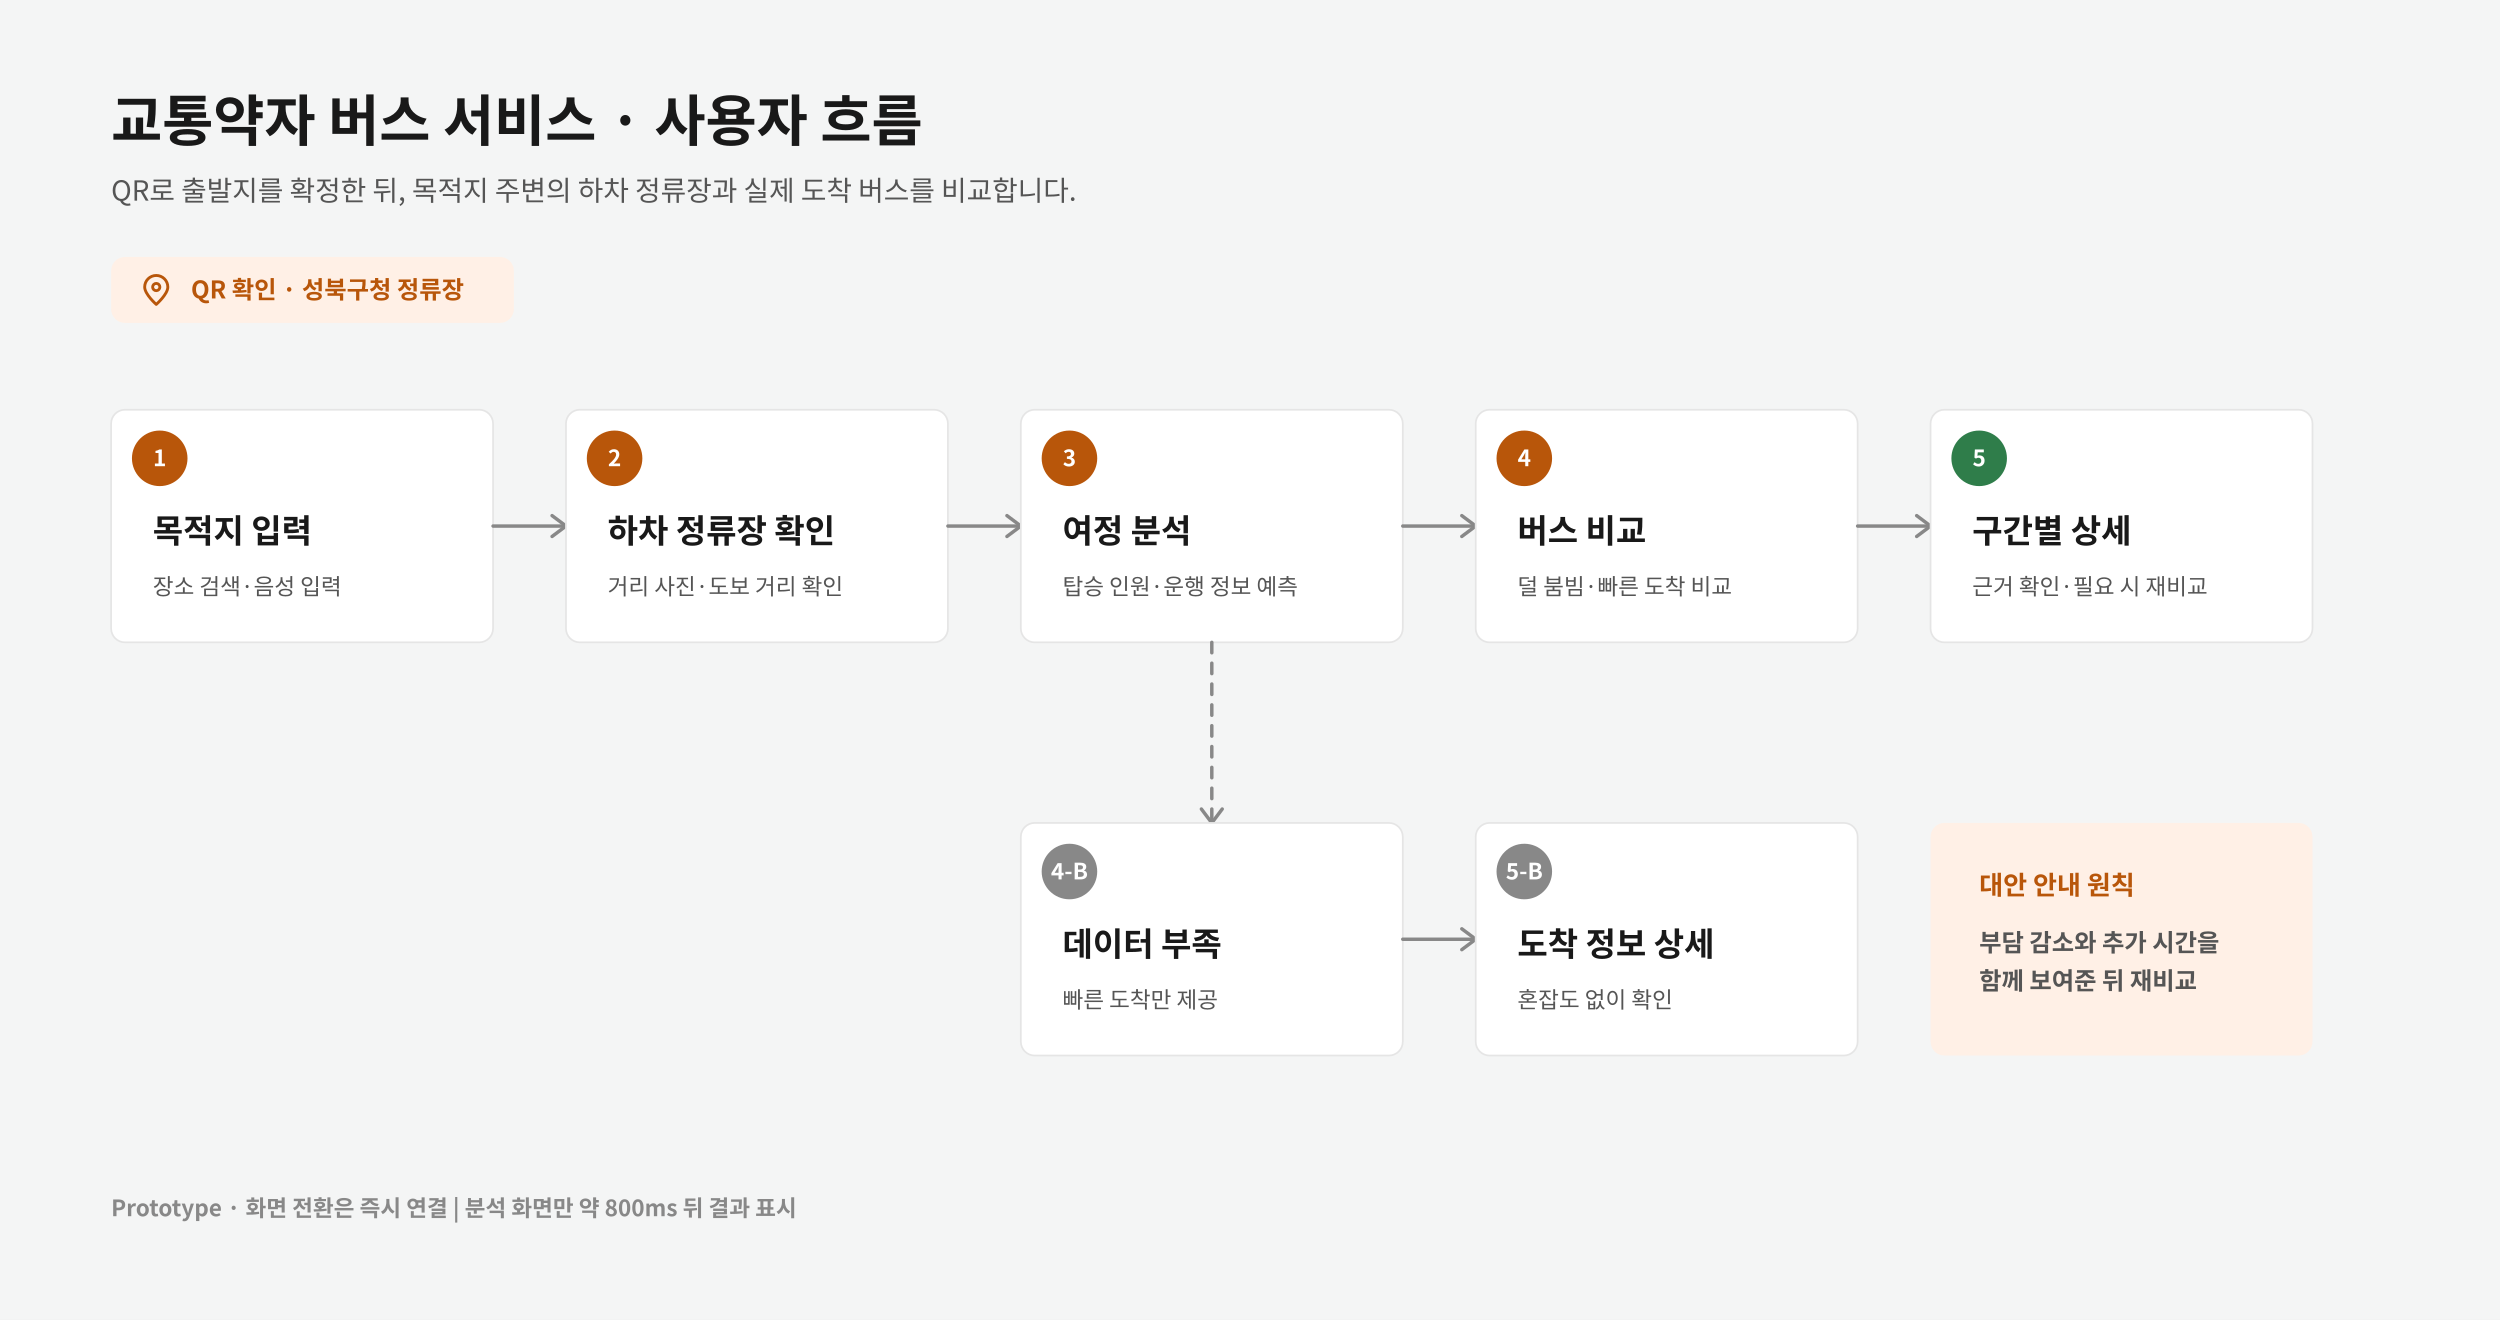
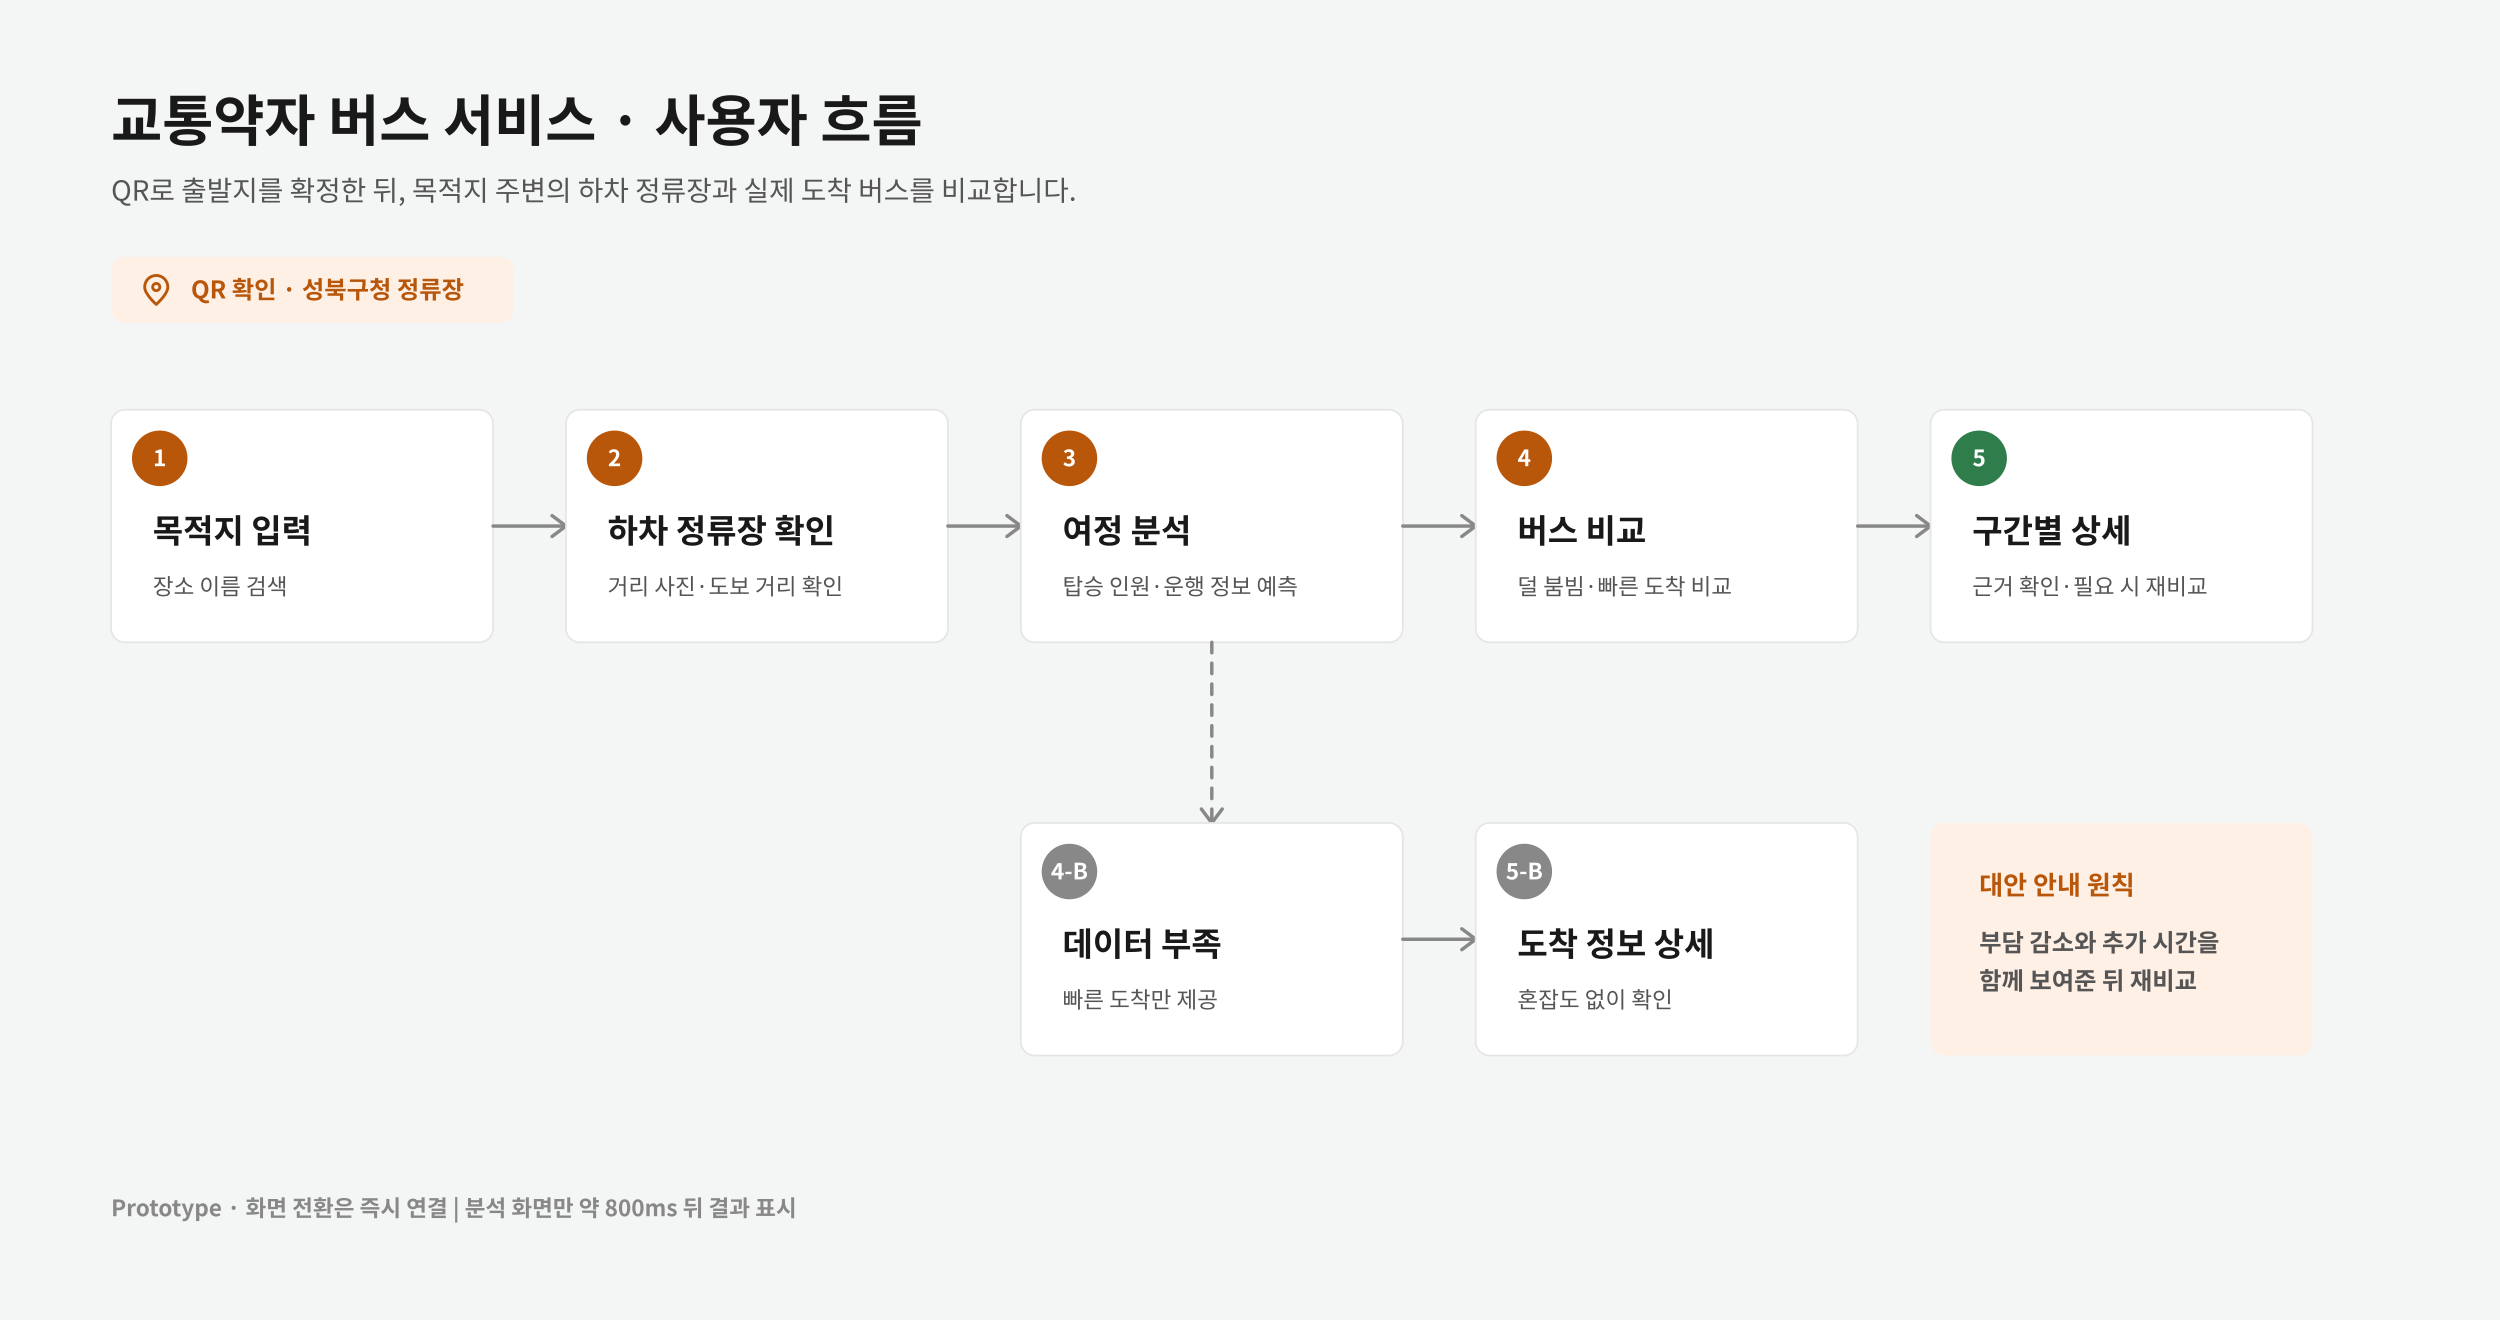
<svg xmlns="http://www.w3.org/2000/svg" width="1440" height="760" viewBox="0 0 1440 760" role="img" aria-label="사용자 흐름도">
  <rect x="0" y="0" width="1440" height="760" rx="0" fill="#F4F5F5" stroke="none" stroke-width="1" />
  <text x="64" y="70" font-family="Noto Sans CJK KR, Malgun Gothic, sans-serif" font-size="32" font-weight="800" fill="#191919" text-anchor="start" dominant-baseline="middle" letter-spacing="0">교통약자 버스 서비스 · 사용자 흐름</text>
  <text x="64" y="110" font-family="Noto Sans CJK KR, Malgun Gothic, sans-serif" font-size="16" font-weight="500" fill="#555555" text-anchor="start" dominant-baseline="middle" letter-spacing="0">QR로 출발지를 확정한 뒤, 목적지 주변의 하차 정류장과 실제 도착 버스를 비교합니다.</text>
  <rect x="64" y="148" width="232" height="38" rx="8" fill="#FFF0E6" stroke="none" stroke-width="1" />
  <g transform="translate(80 157) scale(0.8333333)">
    <path d="M20 10c0 5-8 12-8 12S4 15 4 10a8 8 0 1 1 16 0Z" fill="none" stroke="#B8560A" stroke-width="2" stroke-linecap="round" stroke-linejoin="round" />
    <circle cx="12" cy="10" r="2.5" fill="none" stroke="#B8560A" stroke-width="2" stroke-linecap="round" stroke-linejoin="round" />
  </g>
  <text x="110" y="167" font-family="Noto Sans CJK KR, Malgun Gothic, sans-serif" font-size="14" font-weight="700" fill="#B8560A" text-anchor="start" dominant-baseline="middle" letter-spacing="0">QR 확인 · 성북구청 정류장</text>
  <rect x="64" y="236" width="220" height="134" rx="8" fill="#FFFFFF" stroke="#E5E5E5" stroke-width="1" />
  <circle cx="92" cy="264" r="16" fill="#B8560A" stroke="none" stroke-width="1" />
  <text x="92" y="264" font-family="Noto Sans CJK KR, Malgun Gothic, sans-serif" font-size="13" font-weight="800" fill="#FFFFFF" text-anchor="middle" dominant-baseline="middle" letter-spacing="0">1</text>
  <text x="88" y="306" font-family="Noto Sans CJK KR, Malgun Gothic, sans-serif" font-size="19" font-weight="800" fill="#191919" text-anchor="start" dominant-baseline="middle" letter-spacing="0">목적지 입력</text>
-   <text x="88" y="338" font-family="Noto Sans CJK KR, Malgun Gothic, sans-serif" font-size="13" font-weight="500" fill="#555555" text-anchor="start" dominant-baseline="middle" letter-spacing="0">장소 검색·음성 입력</text>
+   <text x="88" y="338" font-family="Noto Sans CJK KR, Malgun Gothic, sans-serif" font-size="13" font-weight="500" fill="#555555" text-anchor="start" dominant-baseline="middle" letter-spacing="0">장소 이름 검색</text>
  <line x1="284" y1="303" x2="326" y2="303" stroke="#888888" stroke-width="2" stroke-linecap="round" />
  <path d="M318 297L326 303L318 309" fill="none" stroke="#888888" stroke-width="2" stroke-linecap="round" stroke-linejoin="round" />
  <rect x="326" y="236" width="220" height="134" rx="8" fill="#FFFFFF" stroke="#E5E5E5" stroke-width="1" />
  <circle cx="354" cy="264" r="16" fill="#B8560A" stroke="none" stroke-width="1" />
  <text x="354" y="264" font-family="Noto Sans CJK KR, Malgun Gothic, sans-serif" font-size="13" font-weight="800" fill="#FFFFFF" text-anchor="middle" dominant-baseline="middle" letter-spacing="0">2</text>
  <text x="350" y="306" font-family="Noto Sans CJK KR, Malgun Gothic, sans-serif" font-size="19" font-weight="800" fill="#191919" text-anchor="start" dominant-baseline="middle" letter-spacing="0">하차 정류장 확인</text>
  <text x="350" y="338" font-family="Noto Sans CJK KR, Malgun Gothic, sans-serif" font-size="13" font-weight="500" fill="#555555" text-anchor="start" dominant-baseline="middle" letter-spacing="0">거리 사진·도보 거리 확인</text>
  <line x1="546" y1="303" x2="588" y2="303" stroke="#888888" stroke-width="2" stroke-linecap="round" />
  <path d="M580 297L588 303L580 309" fill="none" stroke="#888888" stroke-width="2" stroke-linecap="round" stroke-linejoin="round" />
  <rect x="588" y="236" width="220" height="134" rx="8" fill="#FFFFFF" stroke="#E5E5E5" stroke-width="1" />
  <circle cx="616" cy="264" r="16" fill="#B8560A" stroke="none" stroke-width="1" />
  <text x="616" y="264" font-family="Noto Sans CJK KR, Malgun Gothic, sans-serif" font-size="13" font-weight="800" fill="#FFFFFF" text-anchor="middle" dominant-baseline="middle" letter-spacing="0">3</text>
  <text x="612" y="306" font-family="Noto Sans CJK KR, Malgun Gothic, sans-serif" font-size="19" font-weight="800" fill="#191919" text-anchor="start" dominant-baseline="middle" letter-spacing="0">여정 분석</text>
  <text x="612" y="338" font-family="Noto Sans CJK KR, Malgun Gothic, sans-serif" font-size="13" font-weight="500" fill="#555555" text-anchor="start" dominant-baseline="middle" letter-spacing="0">탑승 인원·운행 정보 예측</text>
  <line x1="808" y1="303" x2="850" y2="303" stroke="#888888" stroke-width="2" stroke-linecap="round" />
  <path d="M842 297L850 303L842 309" fill="none" stroke="#888888" stroke-width="2" stroke-linecap="round" stroke-linejoin="round" />
  <rect x="850" y="236" width="220" height="134" rx="8" fill="#FFFFFF" stroke="#E5E5E5" stroke-width="1" />
  <circle cx="878" cy="264" r="16" fill="#B8560A" stroke="none" stroke-width="1" />
  <text x="878" y="264" font-family="Noto Sans CJK KR, Malgun Gothic, sans-serif" font-size="13" font-weight="800" fill="#FFFFFF" text-anchor="middle" dominant-baseline="middle" letter-spacing="0">4</text>
  <text x="874" y="306" font-family="Noto Sans CJK KR, Malgun Gothic, sans-serif" font-size="19" font-weight="800" fill="#191919" text-anchor="start" dominant-baseline="middle" letter-spacing="0">버스 비교</text>
  <text x="874" y="338" font-family="Noto Sans CJK KR, Malgun Gothic, sans-serif" font-size="13" font-weight="500" fill="#555555" text-anchor="start" dominant-baseline="middle" letter-spacing="0">덜 붐빔·빠른 도착 비교</text>
  <line x1="1070" y1="303" x2="1112" y2="303" stroke="#888888" stroke-width="2" stroke-linecap="round" />
  <path d="M1104 297L1112 303L1104 309" fill="none" stroke="#888888" stroke-width="2" stroke-linecap="round" stroke-linejoin="round" />
  <rect x="1112" y="236" width="220" height="134" rx="8" fill="#FFFFFF" stroke="#E5E5E5" stroke-width="1" />
  <circle cx="1140" cy="264" r="16" fill="#2F7D4A" stroke="none" stroke-width="1" />
  <text x="1140" y="264" font-family="Noto Sans CJK KR, Malgun Gothic, sans-serif" font-size="13" font-weight="800" fill="#FFFFFF" text-anchor="middle" dominant-baseline="middle" letter-spacing="0">5</text>
  <text x="1136" y="306" font-family="Noto Sans CJK KR, Malgun Gothic, sans-serif" font-size="19" font-weight="800" fill="#191919" text-anchor="start" dominant-baseline="middle" letter-spacing="0">구간별 상세</text>
  <text x="1136" y="338" font-family="Noto Sans CJK KR, Malgun Gothic, sans-serif" font-size="13" font-weight="500" fill="#555555" text-anchor="start" dominant-baseline="middle" letter-spacing="0">근거 확인·필요 시 재비교</text>
  <line x1="698" y1="370" x2="698" y2="474" stroke="#888888" stroke-width="2" stroke-linecap="round" stroke-dasharray="6 6" />
  <path d="M692 466L698 474L704 466" fill="none" stroke="#888888" stroke-width="2" stroke-linecap="round" stroke-linejoin="round" />
  <rect x="588" y="474" width="220" height="134" rx="8" fill="#FFFFFF" stroke="#E5E5E5" stroke-width="1" />
  <circle cx="616" cy="502" r="16" fill="#888888" stroke="none" stroke-width="1" />
  <text x="616" y="502" font-family="Noto Sans CJK KR, Malgun Gothic, sans-serif" font-size="13" font-weight="800" fill="#FFFFFF" text-anchor="middle" dominant-baseline="middle" letter-spacing="0">4-B</text>
  <text x="612" y="544" font-family="Noto Sans CJK KR, Malgun Gothic, sans-serif" font-size="19" font-weight="800" fill="#191919" text-anchor="start" dominant-baseline="middle" letter-spacing="0">데이터 부족</text>
  <text x="612" y="576" font-family="Noto Sans CJK KR, Malgun Gothic, sans-serif" font-size="13" font-weight="500" fill="#555555" text-anchor="start" dominant-baseline="middle" letter-spacing="0">빠른 도착만 제공</text>
  <line x1="808" y1="541" x2="850" y2="541" stroke="#888888" stroke-width="2" stroke-linecap="round" />
  <path d="M842 535L850 541L842 547" fill="none" stroke="#888888" stroke-width="2" stroke-linecap="round" stroke-linejoin="round" />
  <rect x="850" y="474" width="220" height="134" rx="8" fill="#FFFFFF" stroke="#E5E5E5" stroke-width="1" />
  <circle cx="878" cy="502" r="16" fill="#888888" stroke="none" stroke-width="1" />
  <text x="878" y="502" font-family="Noto Sans CJK KR, Malgun Gothic, sans-serif" font-size="13" font-weight="800" fill="#FFFFFF" text-anchor="middle" dominant-baseline="middle" letter-spacing="0">5-B</text>
  <text x="874" y="544" font-family="Noto Sans CJK KR, Malgun Gothic, sans-serif" font-size="19" font-weight="800" fill="#191919" text-anchor="start" dominant-baseline="middle" letter-spacing="0">도착 정보 상세</text>
  <text x="874" y="576" font-family="Noto Sans CJK KR, Malgun Gothic, sans-serif" font-size="13" font-weight="500" fill="#555555" text-anchor="start" dominant-baseline="middle" letter-spacing="0">혼잡도 없이 확인</text>
  <rect x="1112" y="474" width="220" height="134" rx="8" fill="#FFF0E6" stroke="none" stroke-width="1" />
  <text x="1140" y="510" font-family="Noto Sans CJK KR, Malgun Gothic, sans-serif" font-size="15" font-weight="800" fill="#B8560A" text-anchor="start" dominant-baseline="middle" letter-spacing="0">대안 안내 원칙</text>
  <text x="1140" y="548" font-family="Noto Sans CJK KR, Malgun Gothic, sans-serif" font-size="14" font-weight="600" fill="#555555" text-anchor="start" letter-spacing="0">
    <tspan x="1140" dy="0">부담 감소와 추가 시간을</tspan>
    <tspan x="1140" dy="22">함께 보여준 뒤 재비교</tspan>
  </text>
  <text x="64" y="696" font-family="Noto Sans CJK KR, Malgun Gothic, sans-serif" font-size="13" font-weight="600" fill="#888888" text-anchor="start" dominant-baseline="middle" letter-spacing="0">Prototype · 화면 전환은 즉시 연결  |  분석 화면만 약 800ms 뒤 결과 표시</text>
</svg>
